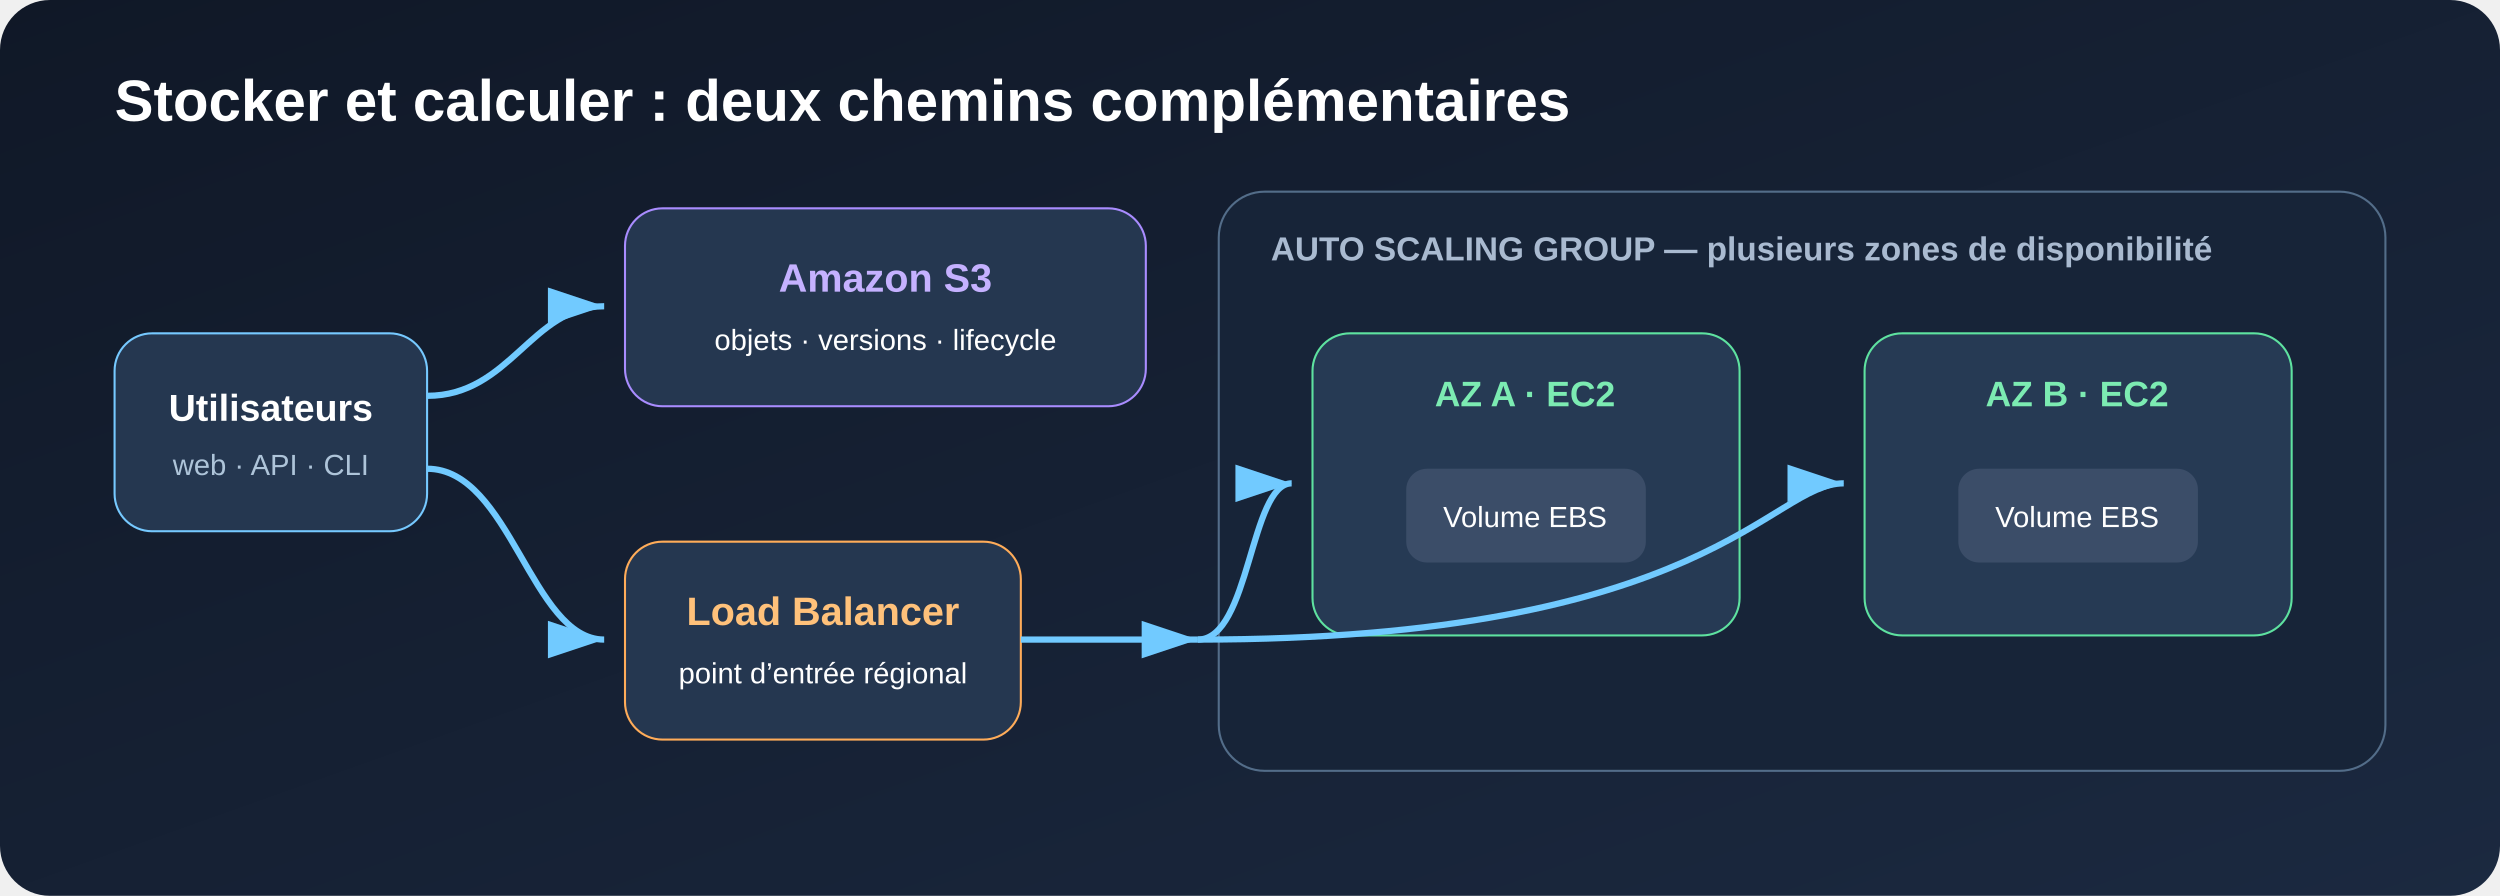
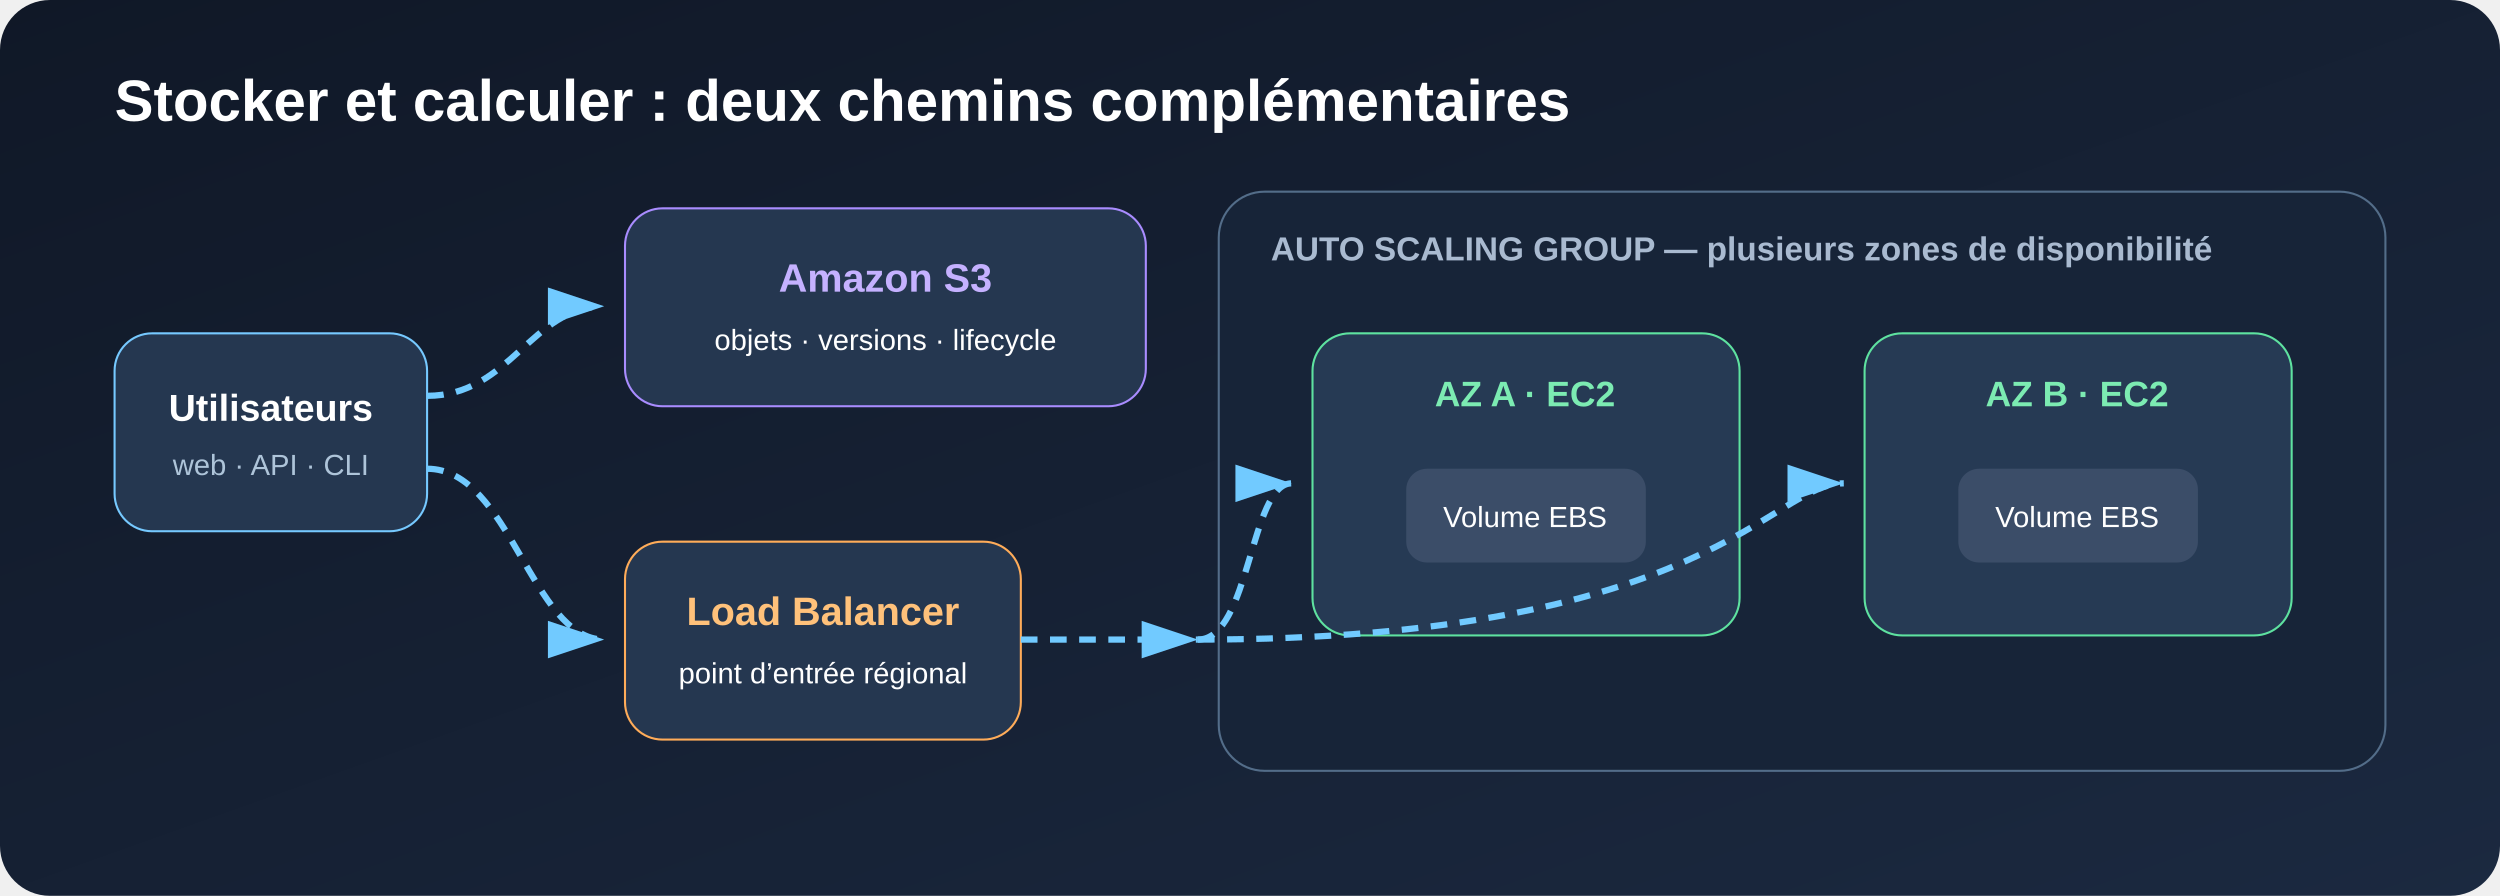
<svg xmlns="http://www.w3.org/2000/svg" viewBox="0 0 1200 430" role="img" aria-labelledby="t d">
  <defs>
    <linearGradient id="b" x2="1" y2="1">
      <stop stop-color="#101827" />
      <stop offset="1" stop-color="#1b2940" />
    </linearGradient>
    <marker id="a" markerWidth="10" markerHeight="10" refX="9" refY="3" orient="auto">
      <path d="M0 0L9 3 0 6z" fill="#71caff" />
    </marker>
+     <style>.flow{stroke-dasharray:8 6;animation:move 1.5s linear infinite}@keyframes move{to{stroke-dashoffset:-28}}@media(prefers-reduced-motion:reduce){.flow{animation:none}}</style>
  </defs>
  <rect width="1200" height="430" rx="24" fill="url(#b)" />
  <text x="55" y="58" fill="white" font-family="Arial" font-size="28" font-weight="700">Stocker et calculer : deux chemins complémentaires</text>
  <g font-family="Arial">
    <rect x="55" y="160" width="150" height="95" rx="18" fill="#253750" stroke="#76c9ff" />
    <text x="130" y="202" text-anchor="middle" fill="white" font-size="18" font-weight="700">Utilisateurs</text>
    <text x="130" y="228" text-anchor="middle" fill="#aec4d9" font-size="14">web · API · CLI</text>
    <rect x="300" y="100" width="250" height="95" rx="18" fill="#253750" stroke="#a98cff" />
    <text x="425" y="140" text-anchor="middle" fill="#c5b1ff" font-size="19" font-weight="700">Amazon S3</text>
    <text x="425" y="168" text-anchor="middle" fill="white" font-size="14">objets · versions · lifecycle</text>
    <rect x="300" y="260" width="190" height="95" rx="18" fill="#253750" stroke="#ffac59" />
    <text x="395" y="300" text-anchor="middle" fill="#ffc17a" font-size="19" font-weight="700">Load Balancer</text>
    <text x="395" y="328" text-anchor="middle" fill="white" font-size="14">point d’entrée régional</text>
    <rect x="585" y="92" width="560" height="278" rx="22" fill="#172438" stroke="#536d89" />
    <text x="610" y="125" fill="#a9bad0" font-size="16" font-weight="700">AUTO SCALING GROUP — plusieurs zones de disponibilité</text>
    <rect x="630" y="160" width="205" height="145" rx="18" fill="#263a54" stroke="#5ee2a0" />
    <text x="732" y="195" text-anchor="middle" fill="#7cebb2" font-size="17" font-weight="700">AZ A · EC2</text>
    <rect x="675" y="225" width="115" height="45" rx="10" fill="#3b4d68" />
    <text x="732" y="253" text-anchor="middle" fill="white" font-size="14">Volume EBS</text>
    <rect x="895" y="160" width="205" height="145" rx="18" fill="#263a54" stroke="#5ee2a0" />
    <text x="997" y="195" text-anchor="middle" fill="#7cebb2" font-size="17" font-weight="700">AZ B · EC2</text>
    <rect x="940" y="225" width="115" height="45" rx="10" fill="#3b4d68" />
    <text x="997" y="253" text-anchor="middle" fill="white" font-size="14">Volume EBS</text>
  </g>
-   <g fill="none" stroke="#71caff" stroke-width="3" marker-end="url(#a)">
+   <g class="flow" fill="none" stroke="#71caff" stroke-width="3" marker-end="url(#a)">
    <path d="M205 190C245 190 255 147 290 147" />
    <path d="M205 225C245 225 255 307 290 307" />
    <path d="M490 307H575" />
    <path d="M575 307C600 307 600 232 620 232" />
    <path d="M575 307C820 307 850 232 885 232" />
  </g>
</svg>
